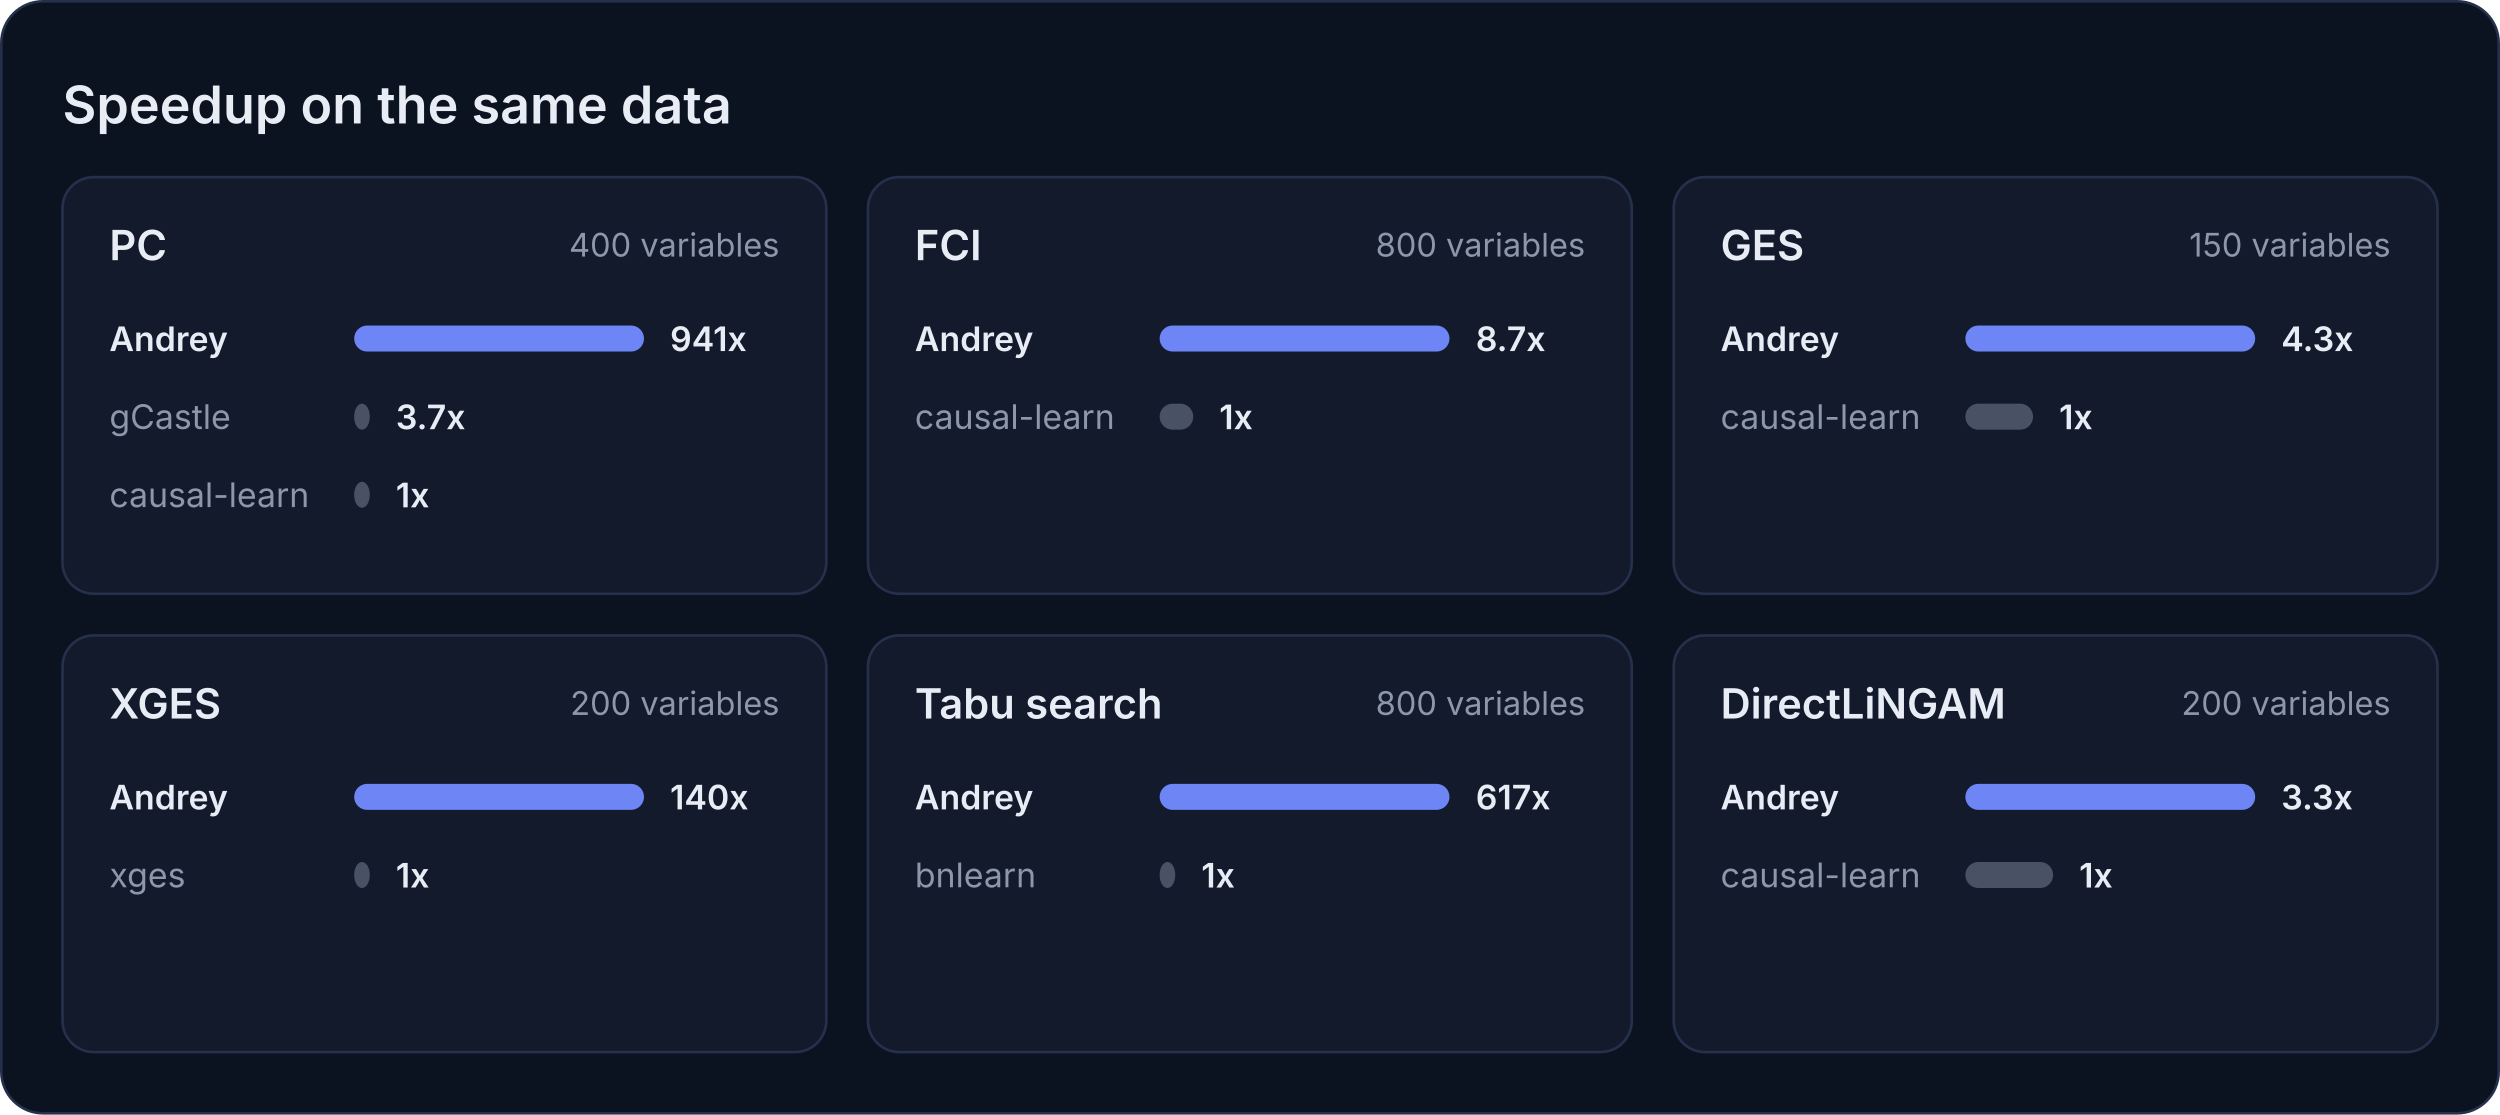
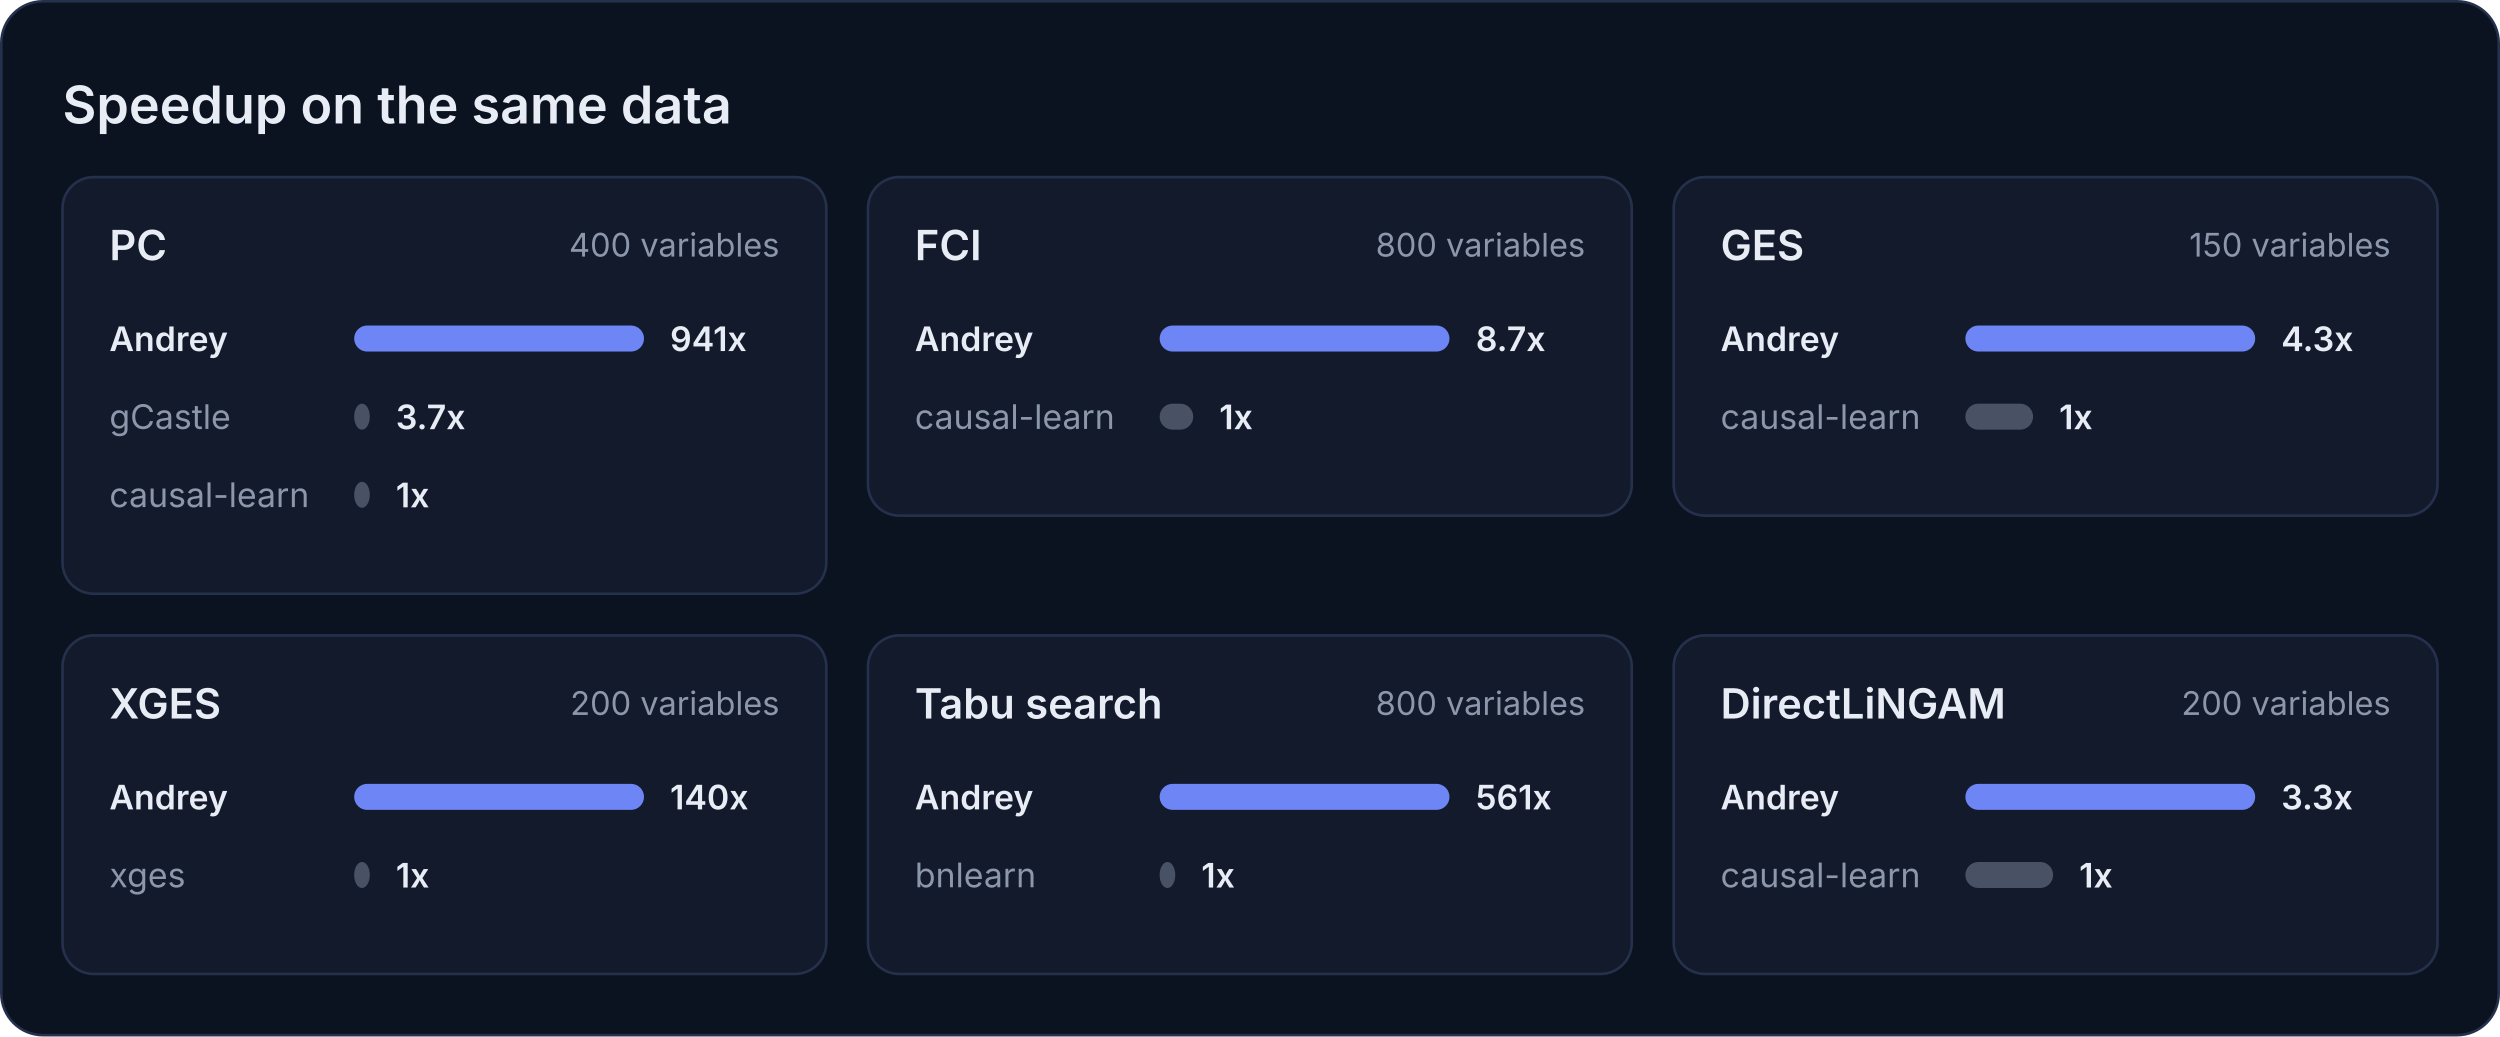
- <svg xmlns="http://www.w3.org/2000/svg" width="960" height="428" viewBox="0 0 960 428" font-family="Inter, -apple-system, BlinkMacSystemFont, 'Segoe UI', Helvetica, Arial, sans-serif" role="img" aria-labelledby="chart-title chart-desc">
-   <rect x="0.5" y="0.5" width="959" height="427" rx="16" fill="#0b1220" stroke="#25314c" />
+ <svg xmlns="http://www.w3.org/2000/svg" width="960" height="398" viewBox="0 0 960 398" font-family="Inter, -apple-system, BlinkMacSystemFont, 'Segoe UI', Helvetica, Arial, sans-serif" role="img" aria-labelledby="chart-title chart-desc">
+   <rect x="0.5" y="0.5" width="959" height="397" rx="16" fill="#0b1220" stroke="#25314c" />
  <text x="24.0" y="40.0" font-size="20" font-weight="600" fill="#e8ecf5" text-anchor="start" dominant-baseline="middle">Speedup on the same data</text>
  <rect x="24.0" y="68.0" width="293.3" height="160" rx="12" fill="#121a2b" stroke="#25314c" />
  <text x="42.0" y="94.0" font-size="16" font-weight="600" fill="#e8ecf5" text-anchor="start" dominant-baseline="middle">PC</text>
  <text x="299.3" y="94.0" font-size="12.5" font-weight="400" fill="#8d97ab" text-anchor="end" dominant-baseline="middle">400 variables</text>
  <text x="42.0" y="130.0" font-size="13" font-weight="600" fill="#e8ecf5" text-anchor="start" dominant-baseline="middle">Andrey</text>
  <rect x="136.0" y="125.0" width="111.3" height="10" rx="5" fill="#6e86f5" />
  <text x="257.3" y="130.0" font-size="13" font-weight="600" fill="#e8ecf5" text-anchor="start" dominant-baseline="middle">941x</text>
  <text x="42.0" y="160.0" font-size="13" font-weight="400" fill="#8d97ab" text-anchor="start" dominant-baseline="middle">gCastle</text>
  <rect x="136.0" y="155.0" width="6.0" height="10" rx="5" fill="#8d97ab" fill-opacity="0.45" />
  <text x="152.0" y="160.0" font-size="13" font-weight="600" fill="#e8ecf5" text-anchor="start" dominant-baseline="middle">3.7x</text>
  <text x="42.0" y="190.0" font-size="13" font-weight="400" fill="#8d97ab" text-anchor="start" dominant-baseline="middle">causal-learn</text>
  <rect x="136.0" y="185.0" width="6.0" height="10" rx="5" fill="#8d97ab" fill-opacity="0.45" />
  <text x="152.0" y="190.0" font-size="13" font-weight="600" fill="#e8ecf5" text-anchor="start" dominant-baseline="middle">1x</text>
-   <rect x="333.3" y="68.0" width="293.3" height="160" rx="12" fill="#121a2b" stroke="#25314c" />
+   <rect x="333.3" y="68.0" width="293.3" height="130" rx="12" fill="#121a2b" stroke="#25314c" />
  <text x="351.3" y="94.0" font-size="16" font-weight="600" fill="#e8ecf5" text-anchor="start" dominant-baseline="middle">FCI</text>
  <text x="608.7" y="94.0" font-size="12.5" font-weight="400" fill="#8d97ab" text-anchor="end" dominant-baseline="middle">800 variables</text>
  <text x="351.3" y="130.0" font-size="13" font-weight="600" fill="#e8ecf5" text-anchor="start" dominant-baseline="middle">Andrey</text>
  <rect x="445.3" y="125.0" width="111.3" height="10" rx="5" fill="#6e86f5" />
  <text x="566.7" y="130.0" font-size="13" font-weight="600" fill="#e8ecf5" text-anchor="start" dominant-baseline="middle">8.7x</text>
  <text x="351.3" y="160.0" font-size="13" font-weight="400" fill="#8d97ab" text-anchor="start" dominant-baseline="middle">causal-learn</text>
  <rect x="445.3" y="155.0" width="12.9" height="10" rx="5" fill="#8d97ab" fill-opacity="0.45" />
  <text x="468.2" y="160.0" font-size="13" font-weight="600" fill="#e8ecf5" text-anchor="start" dominant-baseline="middle">1x</text>
-   <rect x="642.7" y="68.0" width="293.3" height="160" rx="12" fill="#121a2b" stroke="#25314c" />
+   <rect x="642.7" y="68.0" width="293.3" height="130" rx="12" fill="#121a2b" stroke="#25314c" />
  <text x="660.7" y="94.0" font-size="16" font-weight="600" fill="#e8ecf5" text-anchor="start" dominant-baseline="middle">GES</text>
  <text x="918.0" y="94.0" font-size="12.5" font-weight="400" fill="#8d97ab" text-anchor="end" dominant-baseline="middle">150 variables</text>
  <text x="660.7" y="130.0" font-size="13" font-weight="600" fill="#e8ecf5" text-anchor="start" dominant-baseline="middle">Andrey</text>
  <rect x="754.7" y="125.0" width="111.3" height="10" rx="5" fill="#6e86f5" />
  <text x="876.0" y="130.0" font-size="13" font-weight="600" fill="#e8ecf5" text-anchor="start" dominant-baseline="middle">4.3x</text>
  <text x="660.7" y="160.0" font-size="13" font-weight="400" fill="#8d97ab" text-anchor="start" dominant-baseline="middle">causal-learn</text>
  <rect x="754.7" y="155.0" width="26.0" height="10" rx="5" fill="#8d97ab" fill-opacity="0.45" />
  <text x="790.7" y="160.0" font-size="13" font-weight="600" fill="#e8ecf5" text-anchor="start" dominant-baseline="middle">1x</text>
-   <rect x="24.0" y="244.0" width="293.3" height="160" rx="12" fill="#121a2b" stroke="#25314c" />
+   <rect x="24.0" y="244.0" width="293.3" height="130" rx="12" fill="#121a2b" stroke="#25314c" />
  <text x="42.0" y="270.0" font-size="16" font-weight="600" fill="#e8ecf5" text-anchor="start" dominant-baseline="middle">XGES</text>
  <text x="299.3" y="270.0" font-size="12.5" font-weight="400" fill="#8d97ab" text-anchor="end" dominant-baseline="middle">200 variables</text>
  <text x="42.0" y="306.0" font-size="13" font-weight="600" fill="#e8ecf5" text-anchor="start" dominant-baseline="middle">Andrey</text>
  <rect x="136.0" y="301.0" width="111.3" height="10" rx="5" fill="#6e86f5" />
  <text x="257.3" y="306.0" font-size="13" font-weight="600" fill="#e8ecf5" text-anchor="start" dominant-baseline="middle">140x</text>
  <text x="42.0" y="336.0" font-size="13" font-weight="400" fill="#8d97ab" text-anchor="start" dominant-baseline="middle">xges</text>
  <rect x="136.0" y="331.0" width="6.0" height="10" rx="5" fill="#8d97ab" fill-opacity="0.45" />
  <text x="152.0" y="336.0" font-size="13" font-weight="600" fill="#e8ecf5" text-anchor="start" dominant-baseline="middle">1x</text>
-   <rect x="333.3" y="244.0" width="293.3" height="160" rx="12" fill="#121a2b" stroke="#25314c" />
+   <rect x="333.3" y="244.0" width="293.3" height="130" rx="12" fill="#121a2b" stroke="#25314c" />
  <text x="351.3" y="270.0" font-size="16" font-weight="600" fill="#e8ecf5" text-anchor="start" dominant-baseline="middle">Tabu search</text>
  <text x="608.7" y="270.0" font-size="12.5" font-weight="400" fill="#8d97ab" text-anchor="end" dominant-baseline="middle">800 variables</text>
  <text x="351.3" y="306.0" font-size="13" font-weight="600" fill="#e8ecf5" text-anchor="start" dominant-baseline="middle">Andrey</text>
  <rect x="445.3" y="301.0" width="111.3" height="10" rx="5" fill="#6e86f5" />
-   <text x="566.7" y="306.0" font-size="13" font-weight="600" fill="#e8ecf5" text-anchor="start" dominant-baseline="middle">617x</text>
+   <text x="566.7" y="306.0" font-size="13" font-weight="600" fill="#e8ecf5" text-anchor="start" dominant-baseline="middle">561x</text>
  <text x="351.3" y="336.0" font-size="13" font-weight="400" fill="#8d97ab" text-anchor="start" dominant-baseline="middle">bnlearn</text>
  <rect x="445.3" y="331.0" width="6.0" height="10" rx="5" fill="#8d97ab" fill-opacity="0.45" />
  <text x="461.3" y="336.0" font-size="13" font-weight="600" fill="#e8ecf5" text-anchor="start" dominant-baseline="middle">1x</text>
-   <rect x="642.7" y="244.0" width="293.3" height="160" rx="12" fill="#121a2b" stroke="#25314c" />
+   <rect x="642.7" y="244.0" width="293.3" height="130" rx="12" fill="#121a2b" stroke="#25314c" />
  <text x="660.7" y="270.0" font-size="16" font-weight="600" fill="#e8ecf5" text-anchor="start" dominant-baseline="middle">DirectLiNGAM</text>
  <text x="918.0" y="270.0" font-size="12.5" font-weight="400" fill="#8d97ab" text-anchor="end" dominant-baseline="middle">200 variables</text>
  <text x="660.7" y="306.0" font-size="13" font-weight="600" fill="#e8ecf5" text-anchor="start" dominant-baseline="middle">Andrey</text>
  <rect x="754.7" y="301.0" width="111.3" height="10" rx="5" fill="#6e86f5" />
  <text x="876.0" y="306.0" font-size="13" font-weight="600" fill="#e8ecf5" text-anchor="start" dominant-baseline="middle">3.3x</text>
  <text x="660.7" y="336.0" font-size="13" font-weight="400" fill="#8d97ab" text-anchor="start" dominant-baseline="middle">causal-learn</text>
  <rect x="754.7" y="331.0" width="33.7" height="10" rx="5" fill="#8d97ab" fill-opacity="0.45" />
  <text x="798.4" y="336.0" font-size="13" font-weight="600" fill="#e8ecf5" text-anchor="start" dominant-baseline="middle">1x</text>
</svg>
